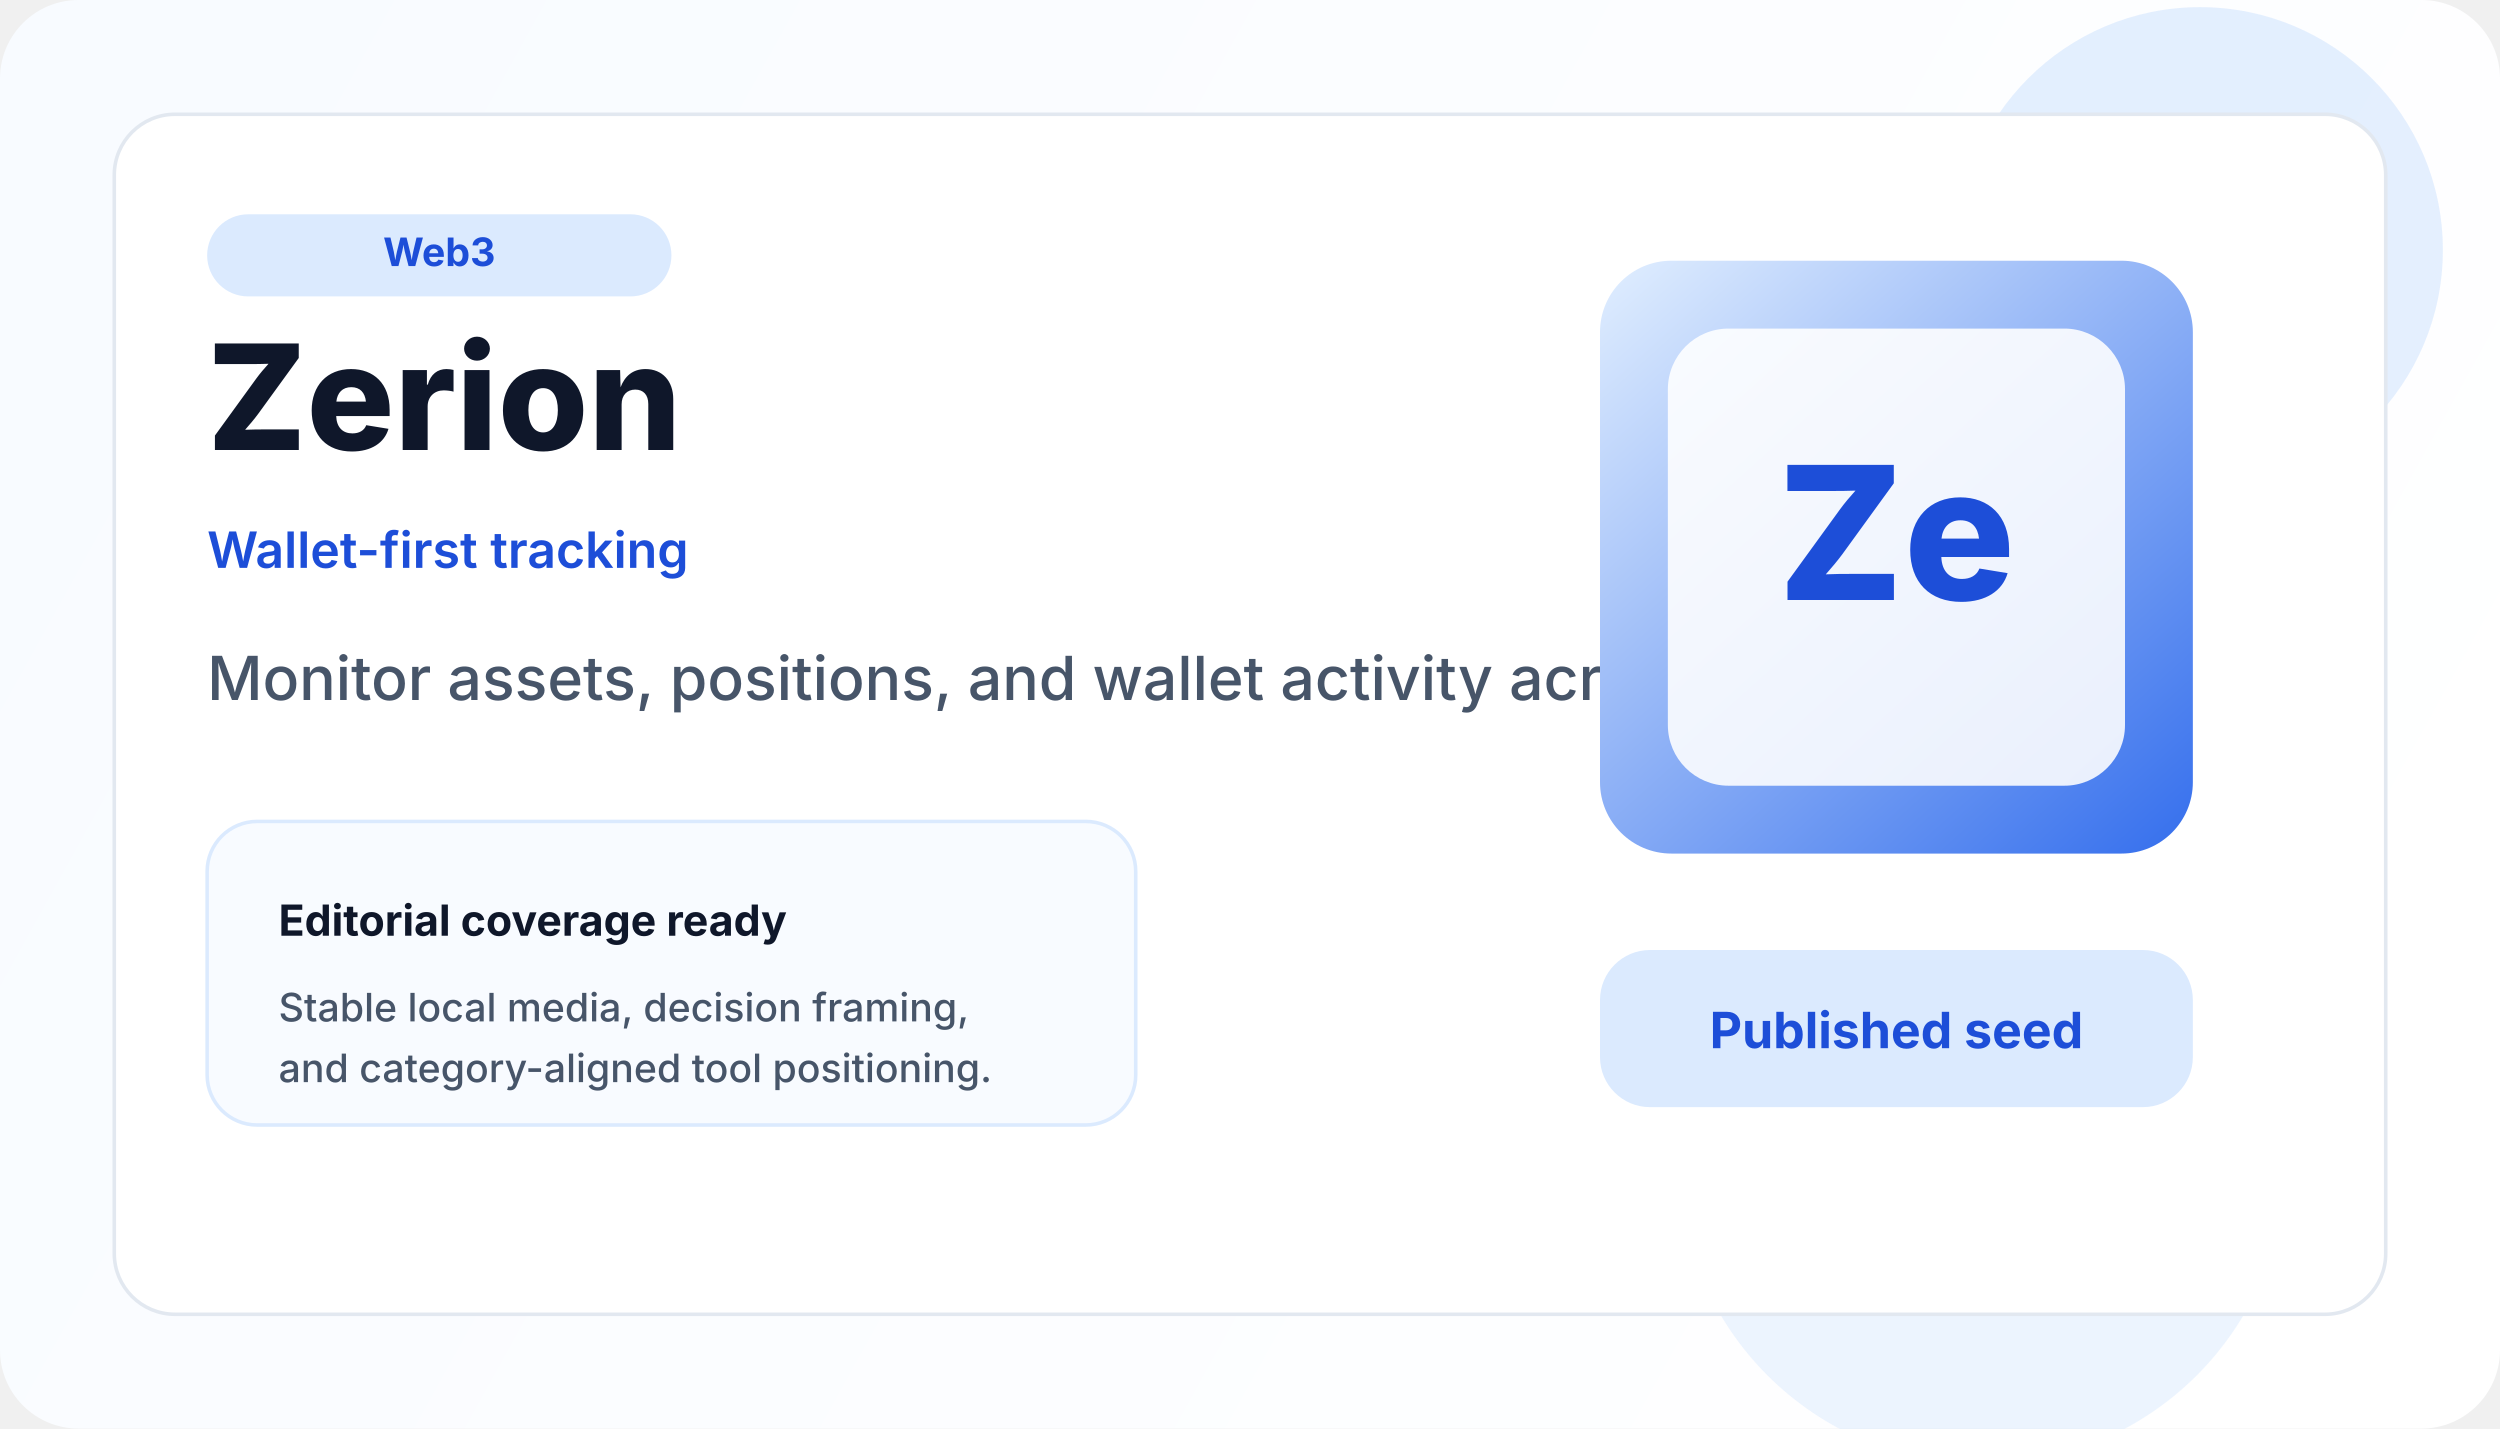
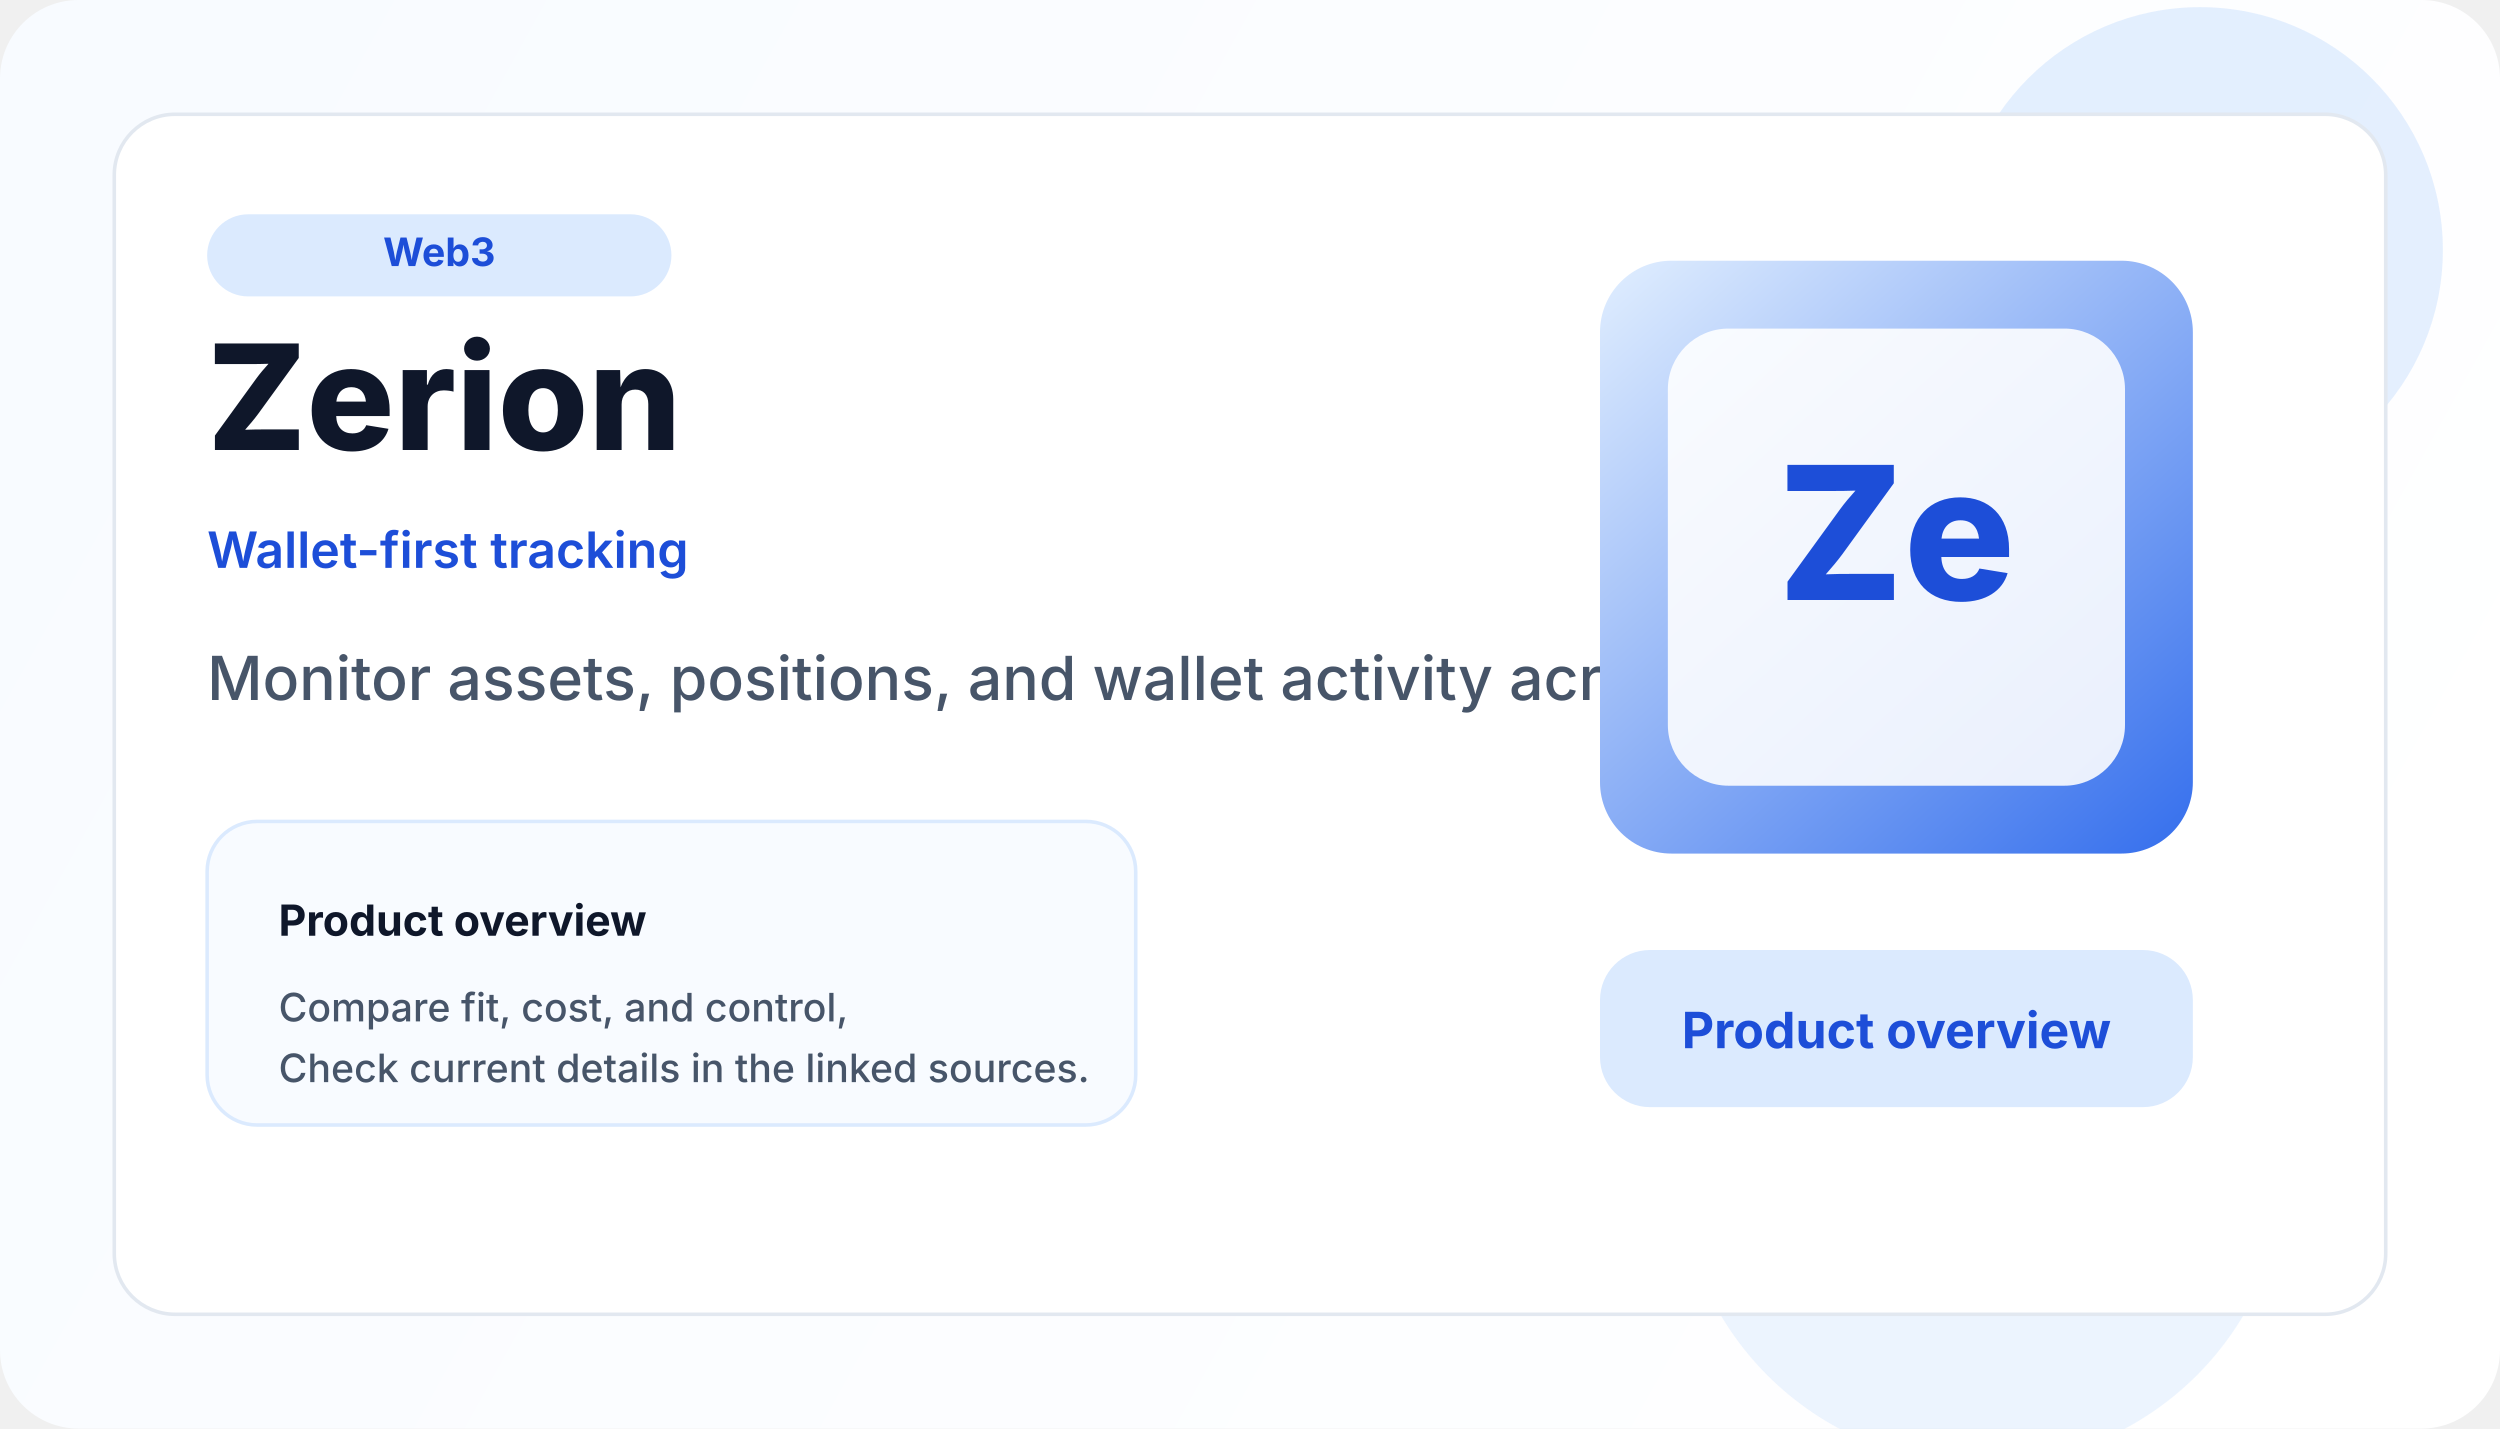
<svg xmlns="http://www.w3.org/2000/svg" width="1400" height="800" viewBox="0 0 1400 800" fill="none">
  <defs>
    <linearGradient id="canvas-zerion" x1="72" y1="64" x2="1288" y2="738" gradientUnits="userSpaceOnUse">
      <stop stop-color="#f8fbff" />
      <stop offset="1" stop-color="#ffffff" />
    </linearGradient>
    <linearGradient id="panel-zerion" x1="918" y1="148" x2="1248" y2="516" gradientUnits="userSpaceOnUse">
      <stop stop-color="#dbeafe" />
      <stop offset="1" stop-color="#2563eb" />
    </linearGradient>
  </defs>
  <rect width="1400" height="800" rx="44" fill="url(#canvas-zerion)" />
  <circle cx="1232" cy="140" r="136" fill="#dbeafe" fill-opacity="0.74" />
  <circle cx="1110" cy="650" r="170" fill="#dbeafe" fill-opacity="0.5" />
  <rect x="64" y="64" width="1272" height="672" rx="34" fill="white" stroke="#e2e8f0" stroke-width="2" />
  <rect x="116" y="120" width="260" height="46" rx="23" fill="#dbeafe" />
  <text x="246" y="149" text-anchor="middle" font-family="Inter, Arial, sans-serif" font-size="22" font-weight="700" fill="#1d4ed8">Web3</text>
  <text x="116" y="252" font-family="Inter, Arial, sans-serif" font-size="82" font-weight="800" fill="#0f172a">Zerion</text>
  <text x="116" y="318" font-family="Inter, Arial, sans-serif" font-size="28" font-weight="600" fill="#1d4ed8">Wallet-first tracking</text>
  <text x="116" y="392" font-family="Inter, Arial, sans-serif" font-size="34" font-weight="500" fill="#475569">Monitor assets, positions, and wallet activity across chains</text>
  <rect x="116" y="460" width="520" height="170" rx="28" fill="#f8fbff" stroke="#dbeafe" stroke-width="2" />
-   <text x="156" y="524" font-family="Inter, Arial, sans-serif" font-size="24" font-weight="700" fill="#0f172a">Editorial coverage ready</text>
-   <text x="156" y="572" font-family="Inter, Arial, sans-serif" font-size="22" font-weight="500" fill="#475569">Stable local media, decision framing,</text>
-   <text x="156" y="606" font-family="Inter, Arial, sans-serif" font-size="22" font-weight="500" fill="#475569">and category-aligned tool positioning.</text>
+   <text x="156" y="524" font-family="Inter, Arial, sans-serif" font-size="24" font-weight="700" fill="#0f172a">Product overview</text>
+   <text x="156" y="572" font-family="Inter, Arial, sans-serif" font-size="22" font-weight="500" fill="#475569">Compare fit, cost, and control,</text>
+   <text x="156" y="606" font-family="Inter, Arial, sans-serif" font-size="22" font-weight="500" fill="#475569">Check current details in the linked sources.</text>
  <rect x="896" y="146" width="332" height="332" rx="40" fill="url(#panel-zerion)" />
  <rect x="934" y="184" width="256" height="256" rx="34" fill="rgba(255,255,255,0.88)" />
  <text x="1062" y="336" text-anchor="middle" font-family="Inter, Arial, sans-serif" font-size="104" font-weight="800" fill="#1d4ed8">Ze</text>
  <rect x="896" y="532" width="332" height="88" rx="28" fill="#dbeafe" />
-   <text x="1062" y="587" text-anchor="middle" font-family="Inter, Arial, sans-serif" font-size="28" font-weight="700" fill="#1d4ed8">Published seed</text>
+   <text x="1062" y="587" text-anchor="middle" font-family="Inter, Arial, sans-serif" font-size="28" font-weight="700" fill="#1d4ed8">Product overview</text>
</svg>
